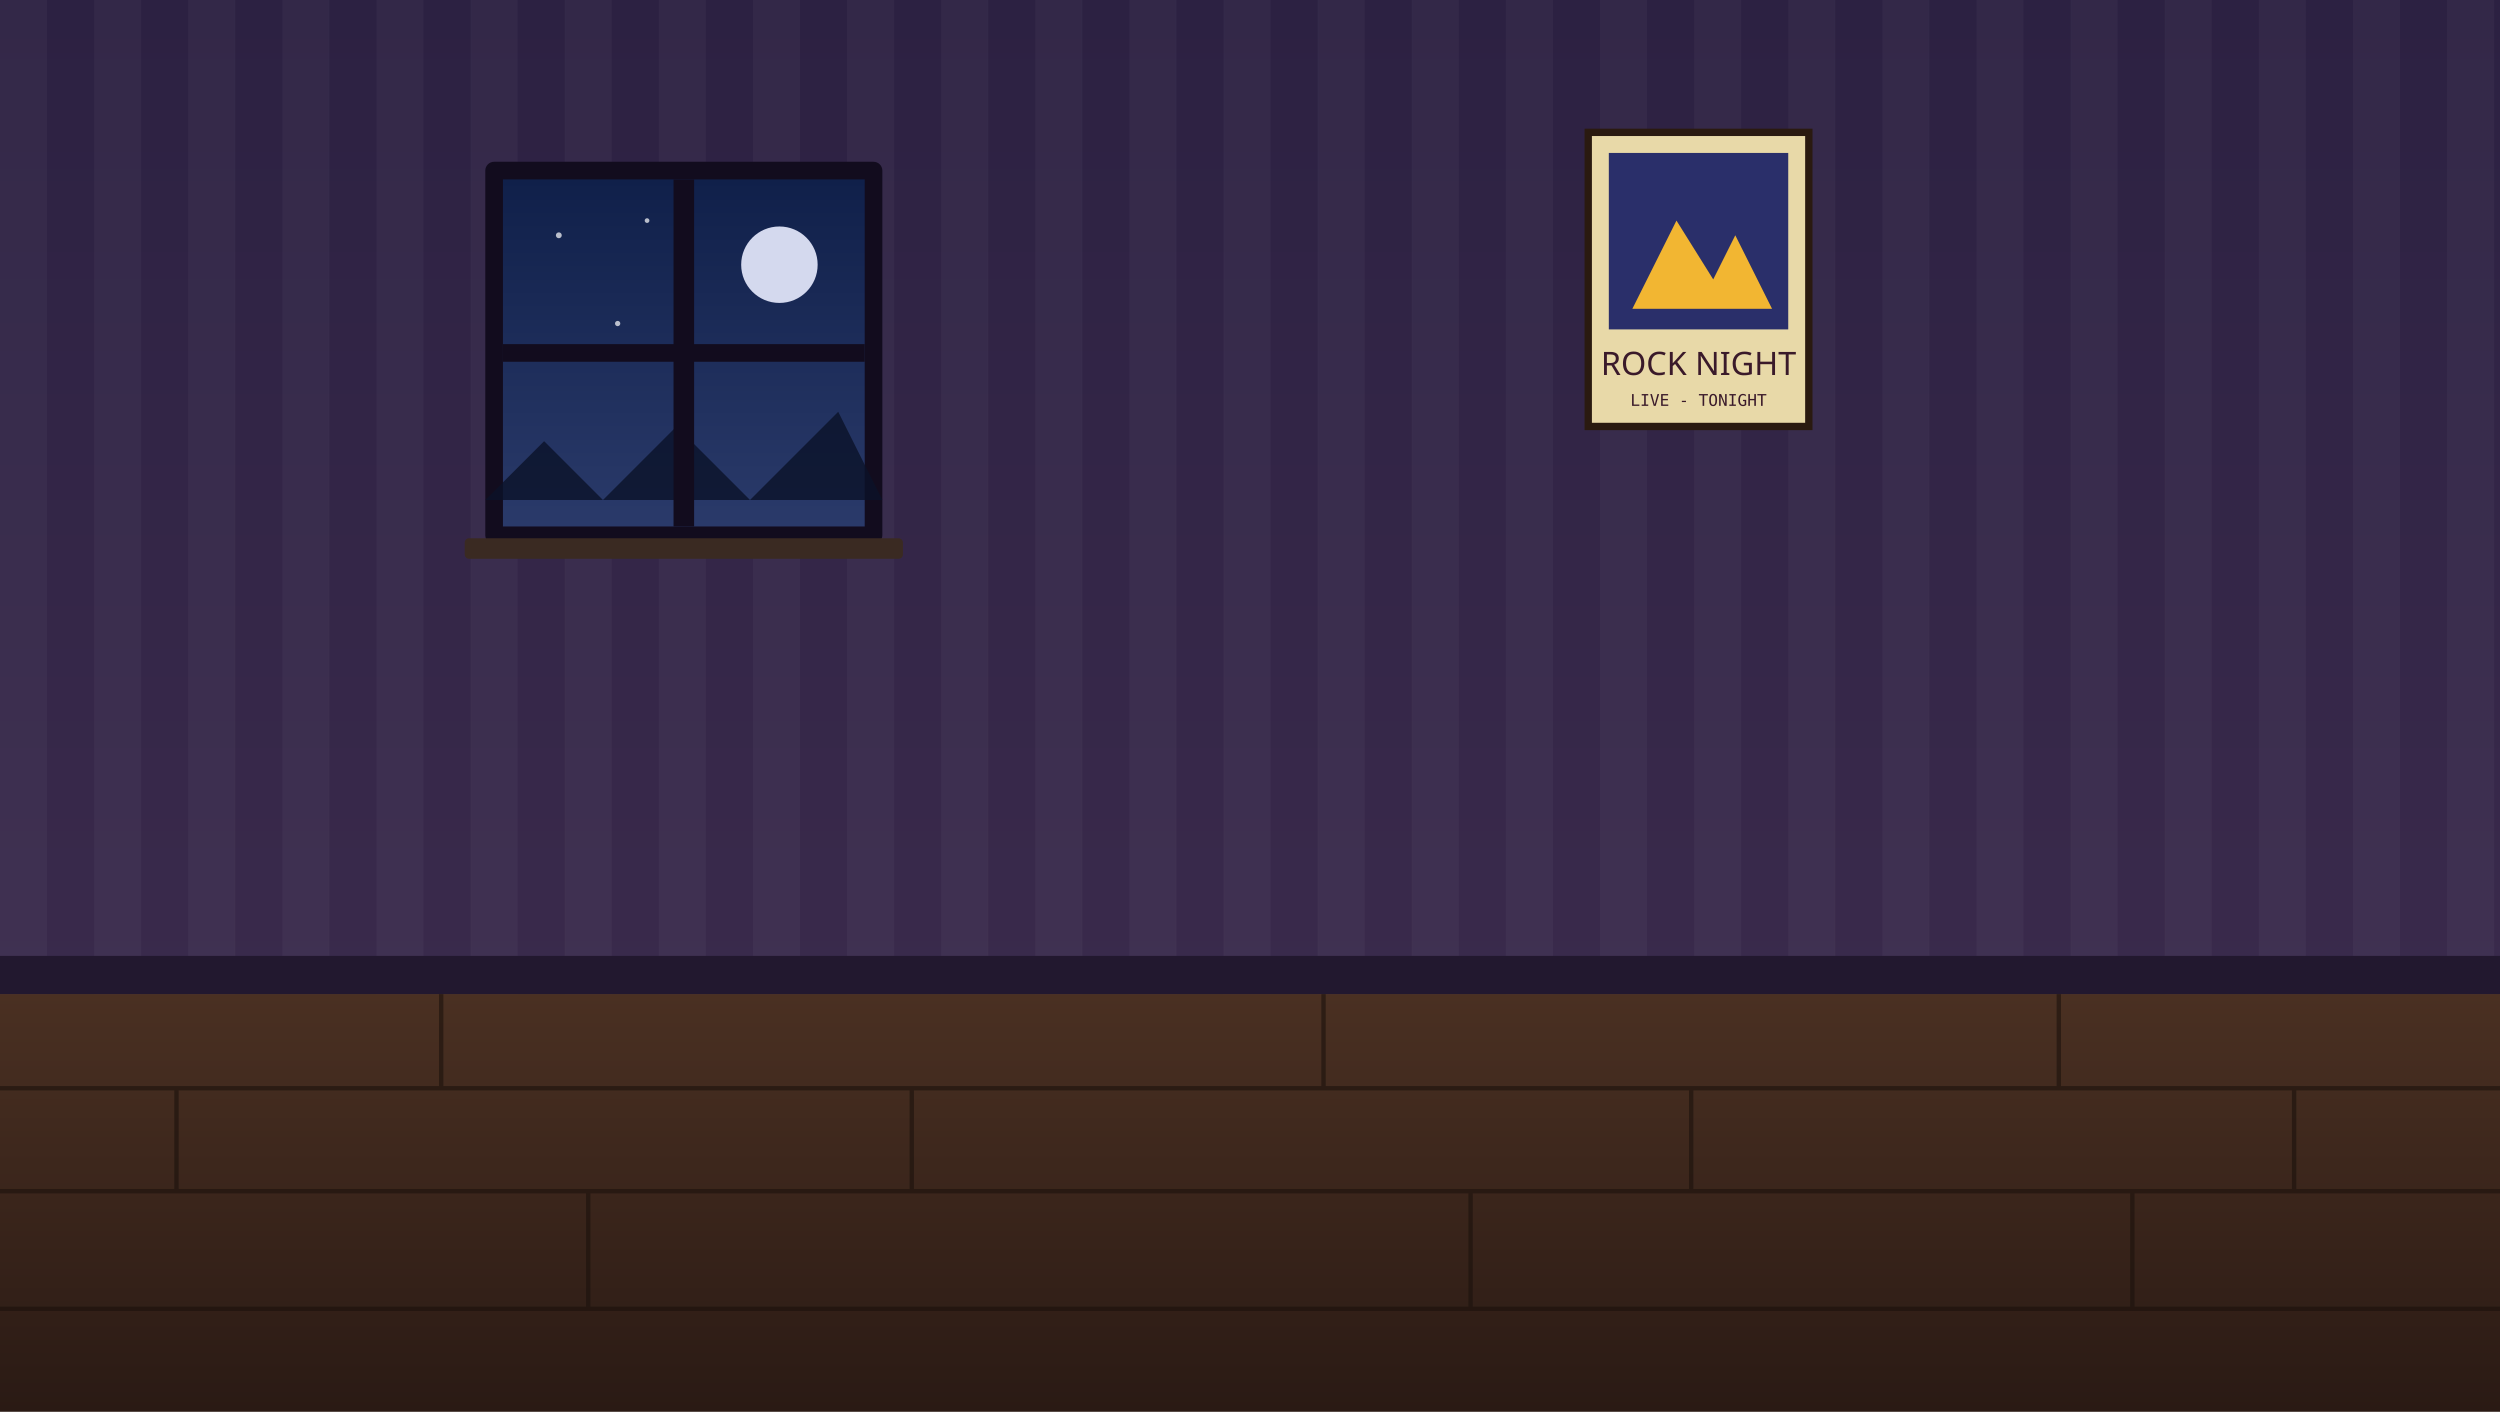
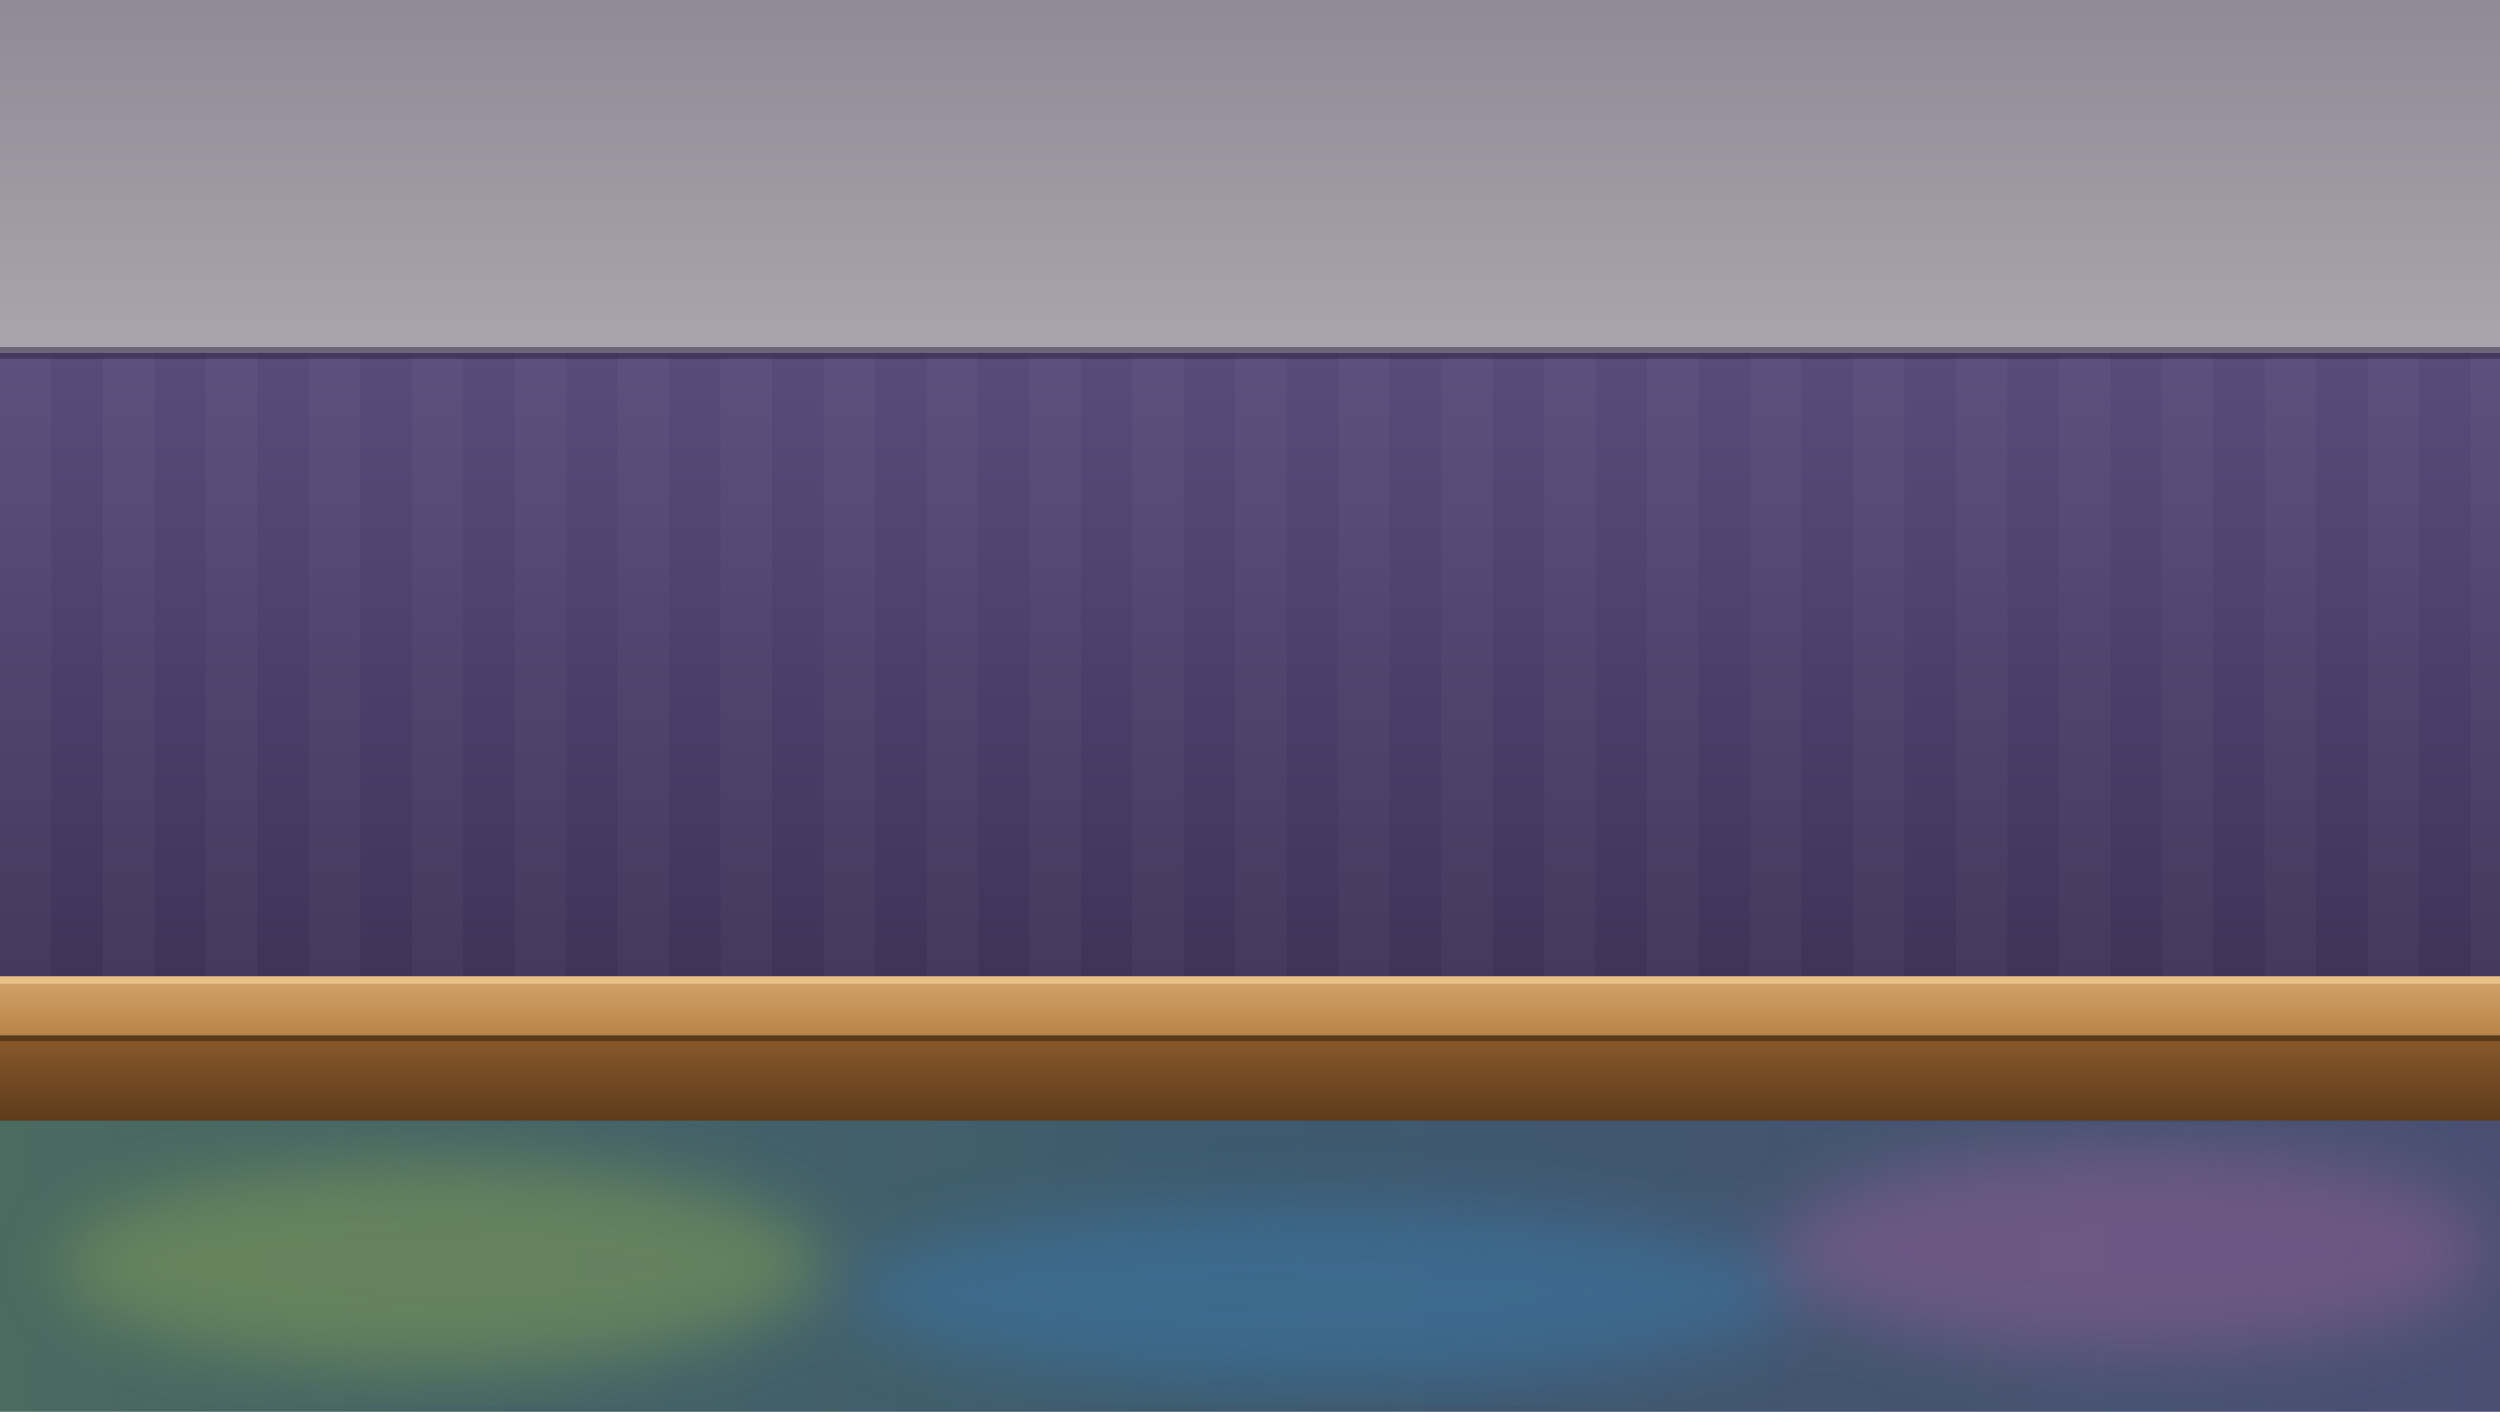
- <svg xmlns="http://www.w3.org/2000/svg" width="1700" height="960" viewBox="0 0 1700 960">
+ <svg xmlns="http://www.w3.org/2000/svg" width="1700" height="960" viewBox="0 0 1700 960" preserveAspectRatio="none">
  <defs>
+     <linearGradient id="top" x1="0" y1="0" x2="0" y2="1">
+       <stop offset="0" stop-color="#8f8b96" />
+       <stop offset="1" stop-color="#a9a5ae" />
+     </linearGradient>
    <linearGradient id="wall" x1="0" y1="0" x2="0" y2="1">
-       <stop offset="0" stop-color="#2c2142" />
-       <stop offset="1" stop-color="#3a2a4c" />
+       <stop offset="0" stop-color="#5a4a7a" />
+       <stop offset="1" stop-color="#3f3258" />
    </linearGradient>
-     <linearGradient id="floor" x1="0" y1="0" x2="0" y2="1">
-       <stop offset="0" stop-color="#4a3022" />
-       <stop offset="1" stop-color="#2a1a14" />
+     <linearGradient id="table" x1="0" y1="0" x2="0" y2="1">
+       <stop offset="0" stop-color="#d4a46a" />
+       <stop offset="1" stop-color="#b98447" />
    </linearGradient>
-     <pattern id="stripes" width="64" height="10" patternUnits="userSpaceOnUse">
-       <rect width="32" height="10" fill="#fff" opacity=".035" />
+     <linearGradient id="edge" x1="0" y1="0" x2="0" y2="1">
+       <stop offset="0" stop-color="#8a5a2c" />
+       <stop offset="1" stop-color="#5e3b1c" />
+     </linearGradient>
+     <linearGradient id="floor" x1="0" y1="0" x2="1" y2="0">
+       <stop offset="0" stop-color="#4b6a60" />
+       <stop offset=".5" stop-color="#3d5a6e" />
+       <stop offset="1" stop-color="#4a4f72" />
+     </linearGradient>
+     <filter id="blur">
+       <feGaussianBlur stdDeviation="22" />
+     </filter>
+     <pattern id="paper" width="70" height="12" patternUnits="userSpaceOnUse">
+       <rect width="35" height="12" fill="#fff" opacity=".03" />
    </pattern>
-     <linearGradient id="night" x1="0" y1="0" x2="0" y2="1">
-       <stop offset="0" stop-color="#10204a" />
-       <stop offset="1" stop-color="#2a3a6a" />
-     </linearGradient>
  </defs>
-   <rect width="1700" height="680" fill="url(#wall)" />
-   <rect width="1700" height="680" fill="url(#stripes)" />
-   <rect y="650" width="1700" height="26" fill="#22182f" />
-   <rect y="676" width="1700" height="284" fill="url(#floor)" />
-   <g stroke="#1b110c" stroke-width="3" opacity=".6">
-     <path d="M0 740H1700M0 810H1700M0 890H1700" />
-     <path d="M300 676V740M900 676V740M1400 676V740M120 740V810M620 740V810M1150 740V810M1560 740V810M400 810V890M1000 810V890M1450 810V890" />
+   <rect width="1700" height="240" fill="url(#top)" />
+   <rect y="240" width="1700" height="442" fill="url(#wall)" />
+   <rect y="240" width="1700" height="442" fill="url(#paper)" />
+   <rect y="236" width="1700" height="8" fill="#2c2340" opacity=".5" />
+   <rect y="760" width="1700" height="200" fill="url(#floor)" />
+   <g filter="url(#blur)" opacity=".7">
+     <ellipse cx="300" cy="860" rx="260" ry="70" fill="#6f8f5a" />
+     <ellipse cx="900" cy="880" rx="320" ry="60" fill="#3b6f9a" />
+     <ellipse cx="1450" cy="850" rx="240" ry="70" fill="#7a5a8a" />
  </g>
-   <g transform="translate(330 110)">
-     <rect width="270" height="260" rx="6" fill="#120c1e" />
-     <rect x="12" y="12" width="246" height="236" fill="url(#night)" />
-     <circle cx="200" cy="70" r="26" fill="#e9ecff" opacity=".9" />
-     <g fill="#fff" opacity=".7">
-       <circle cx="50" cy="50" r="2" />
-       <circle cx="110" cy="40" r="1.6" />
-       <circle cx="90" cy="110" r="1.8" />
-       <circle cx="160" cy="130" r="1.4" />
-     </g>
-     <path d="M0 200 L40 160 L80 200 L130 150 L180 200 L240 140 L270 200Z" fill="#0a1128" opacity=".8" transform="translate(0 30)" />
-     <rect x="128" y="12" width="14" height="236" fill="#120c1e" />
-     <rect x="12" y="124" width="246" height="12" fill="#120c1e" />
-     <rect x="-14" y="256" width="298" height="14" rx="3" fill="#3a2a22" />
-   </g>
-   <g transform="translate(1080 90)">
-     <rect width="150" height="200" fill="#e8d9a8" stroke="#2a1a10" stroke-width="5" />
-     <rect x="14" y="14" width="122" height="120" fill="#2a2f6a" />
-     <path d="M30 120 L60 60 L85 100 L100 70 L125 120Z" fill="#f2b632" />
-     <text x="75" y="165" font-family="Impact,sans-serif" font-size="22" text-anchor="middle" fill="#3a1a2a">ROCK NIGHT</text>
-     <text x="75" y="186" font-family="monospace" font-size="11" text-anchor="middle" fill="#3a1a2a">LIVE - TONIGHT</text>
-   </g>
+   <rect y="664" width="1700" height="40" fill="url(#table)" />
+   <rect y="664" width="1700" height="5" fill="#e8bf86" />
+   <rect y="704" width="1700" height="58" fill="url(#edge)" />
+   <rect y="704" width="1700" height="4" fill="#3a2410" opacity=".6" />
</svg>
